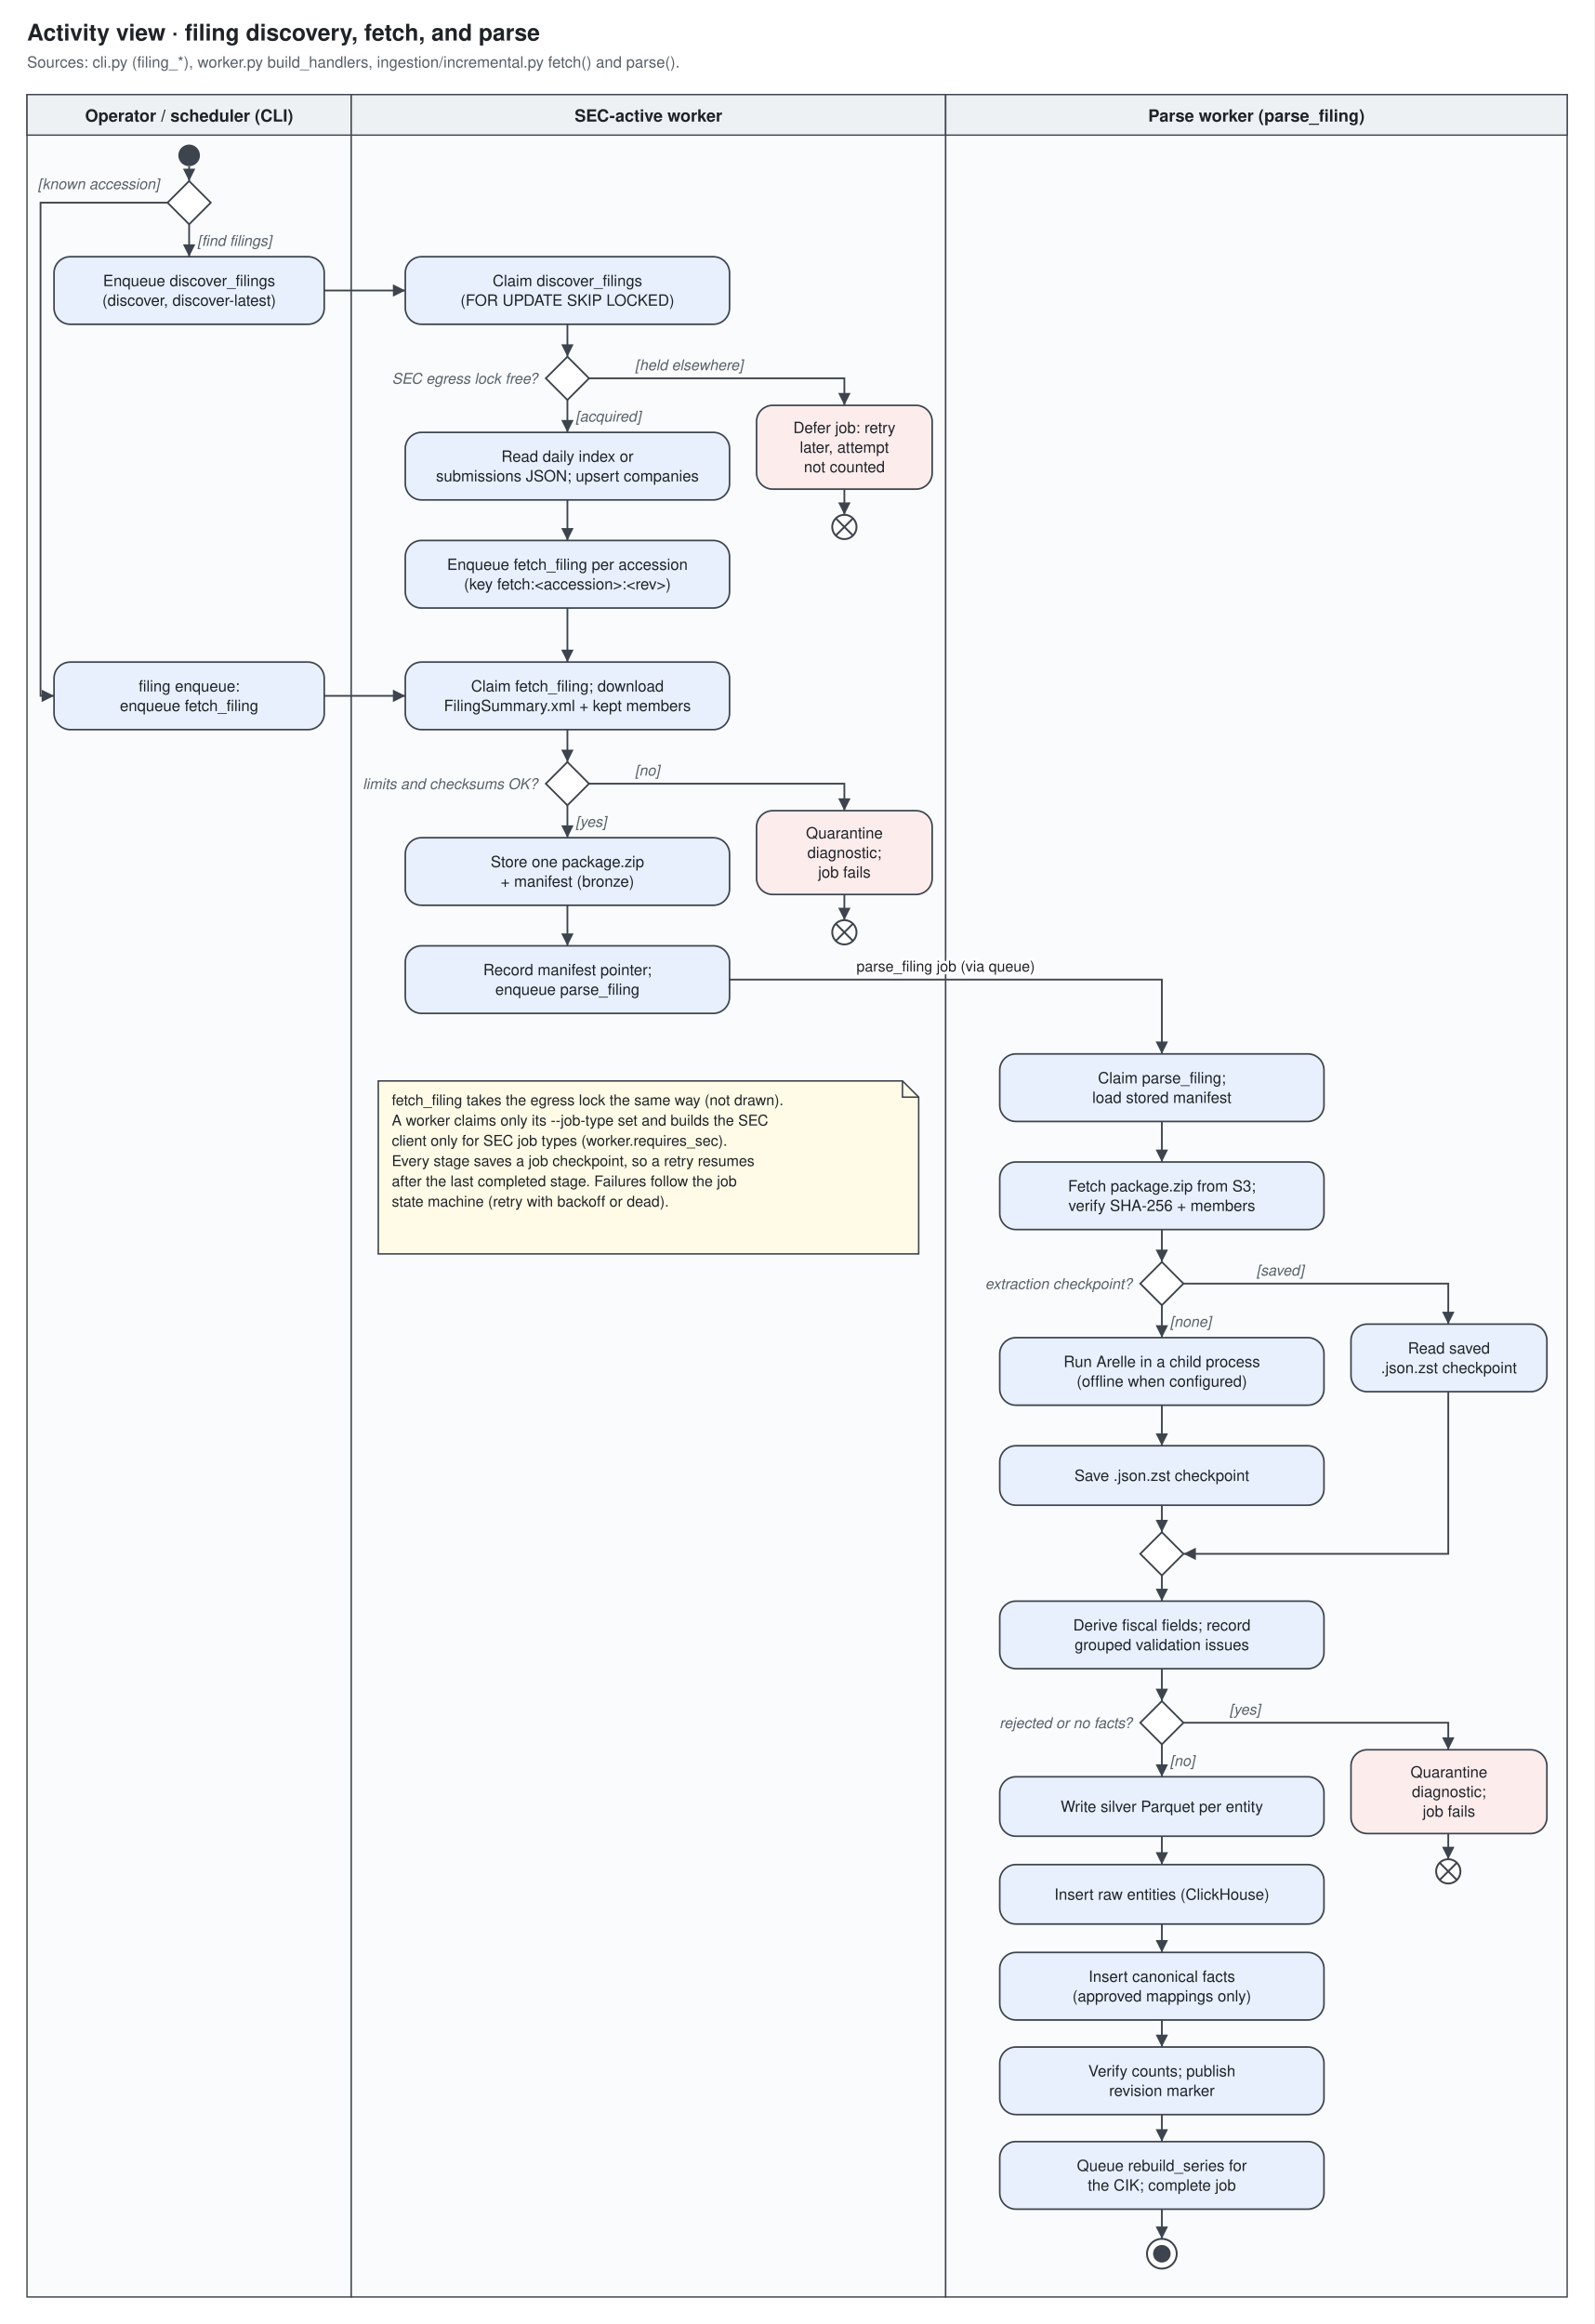
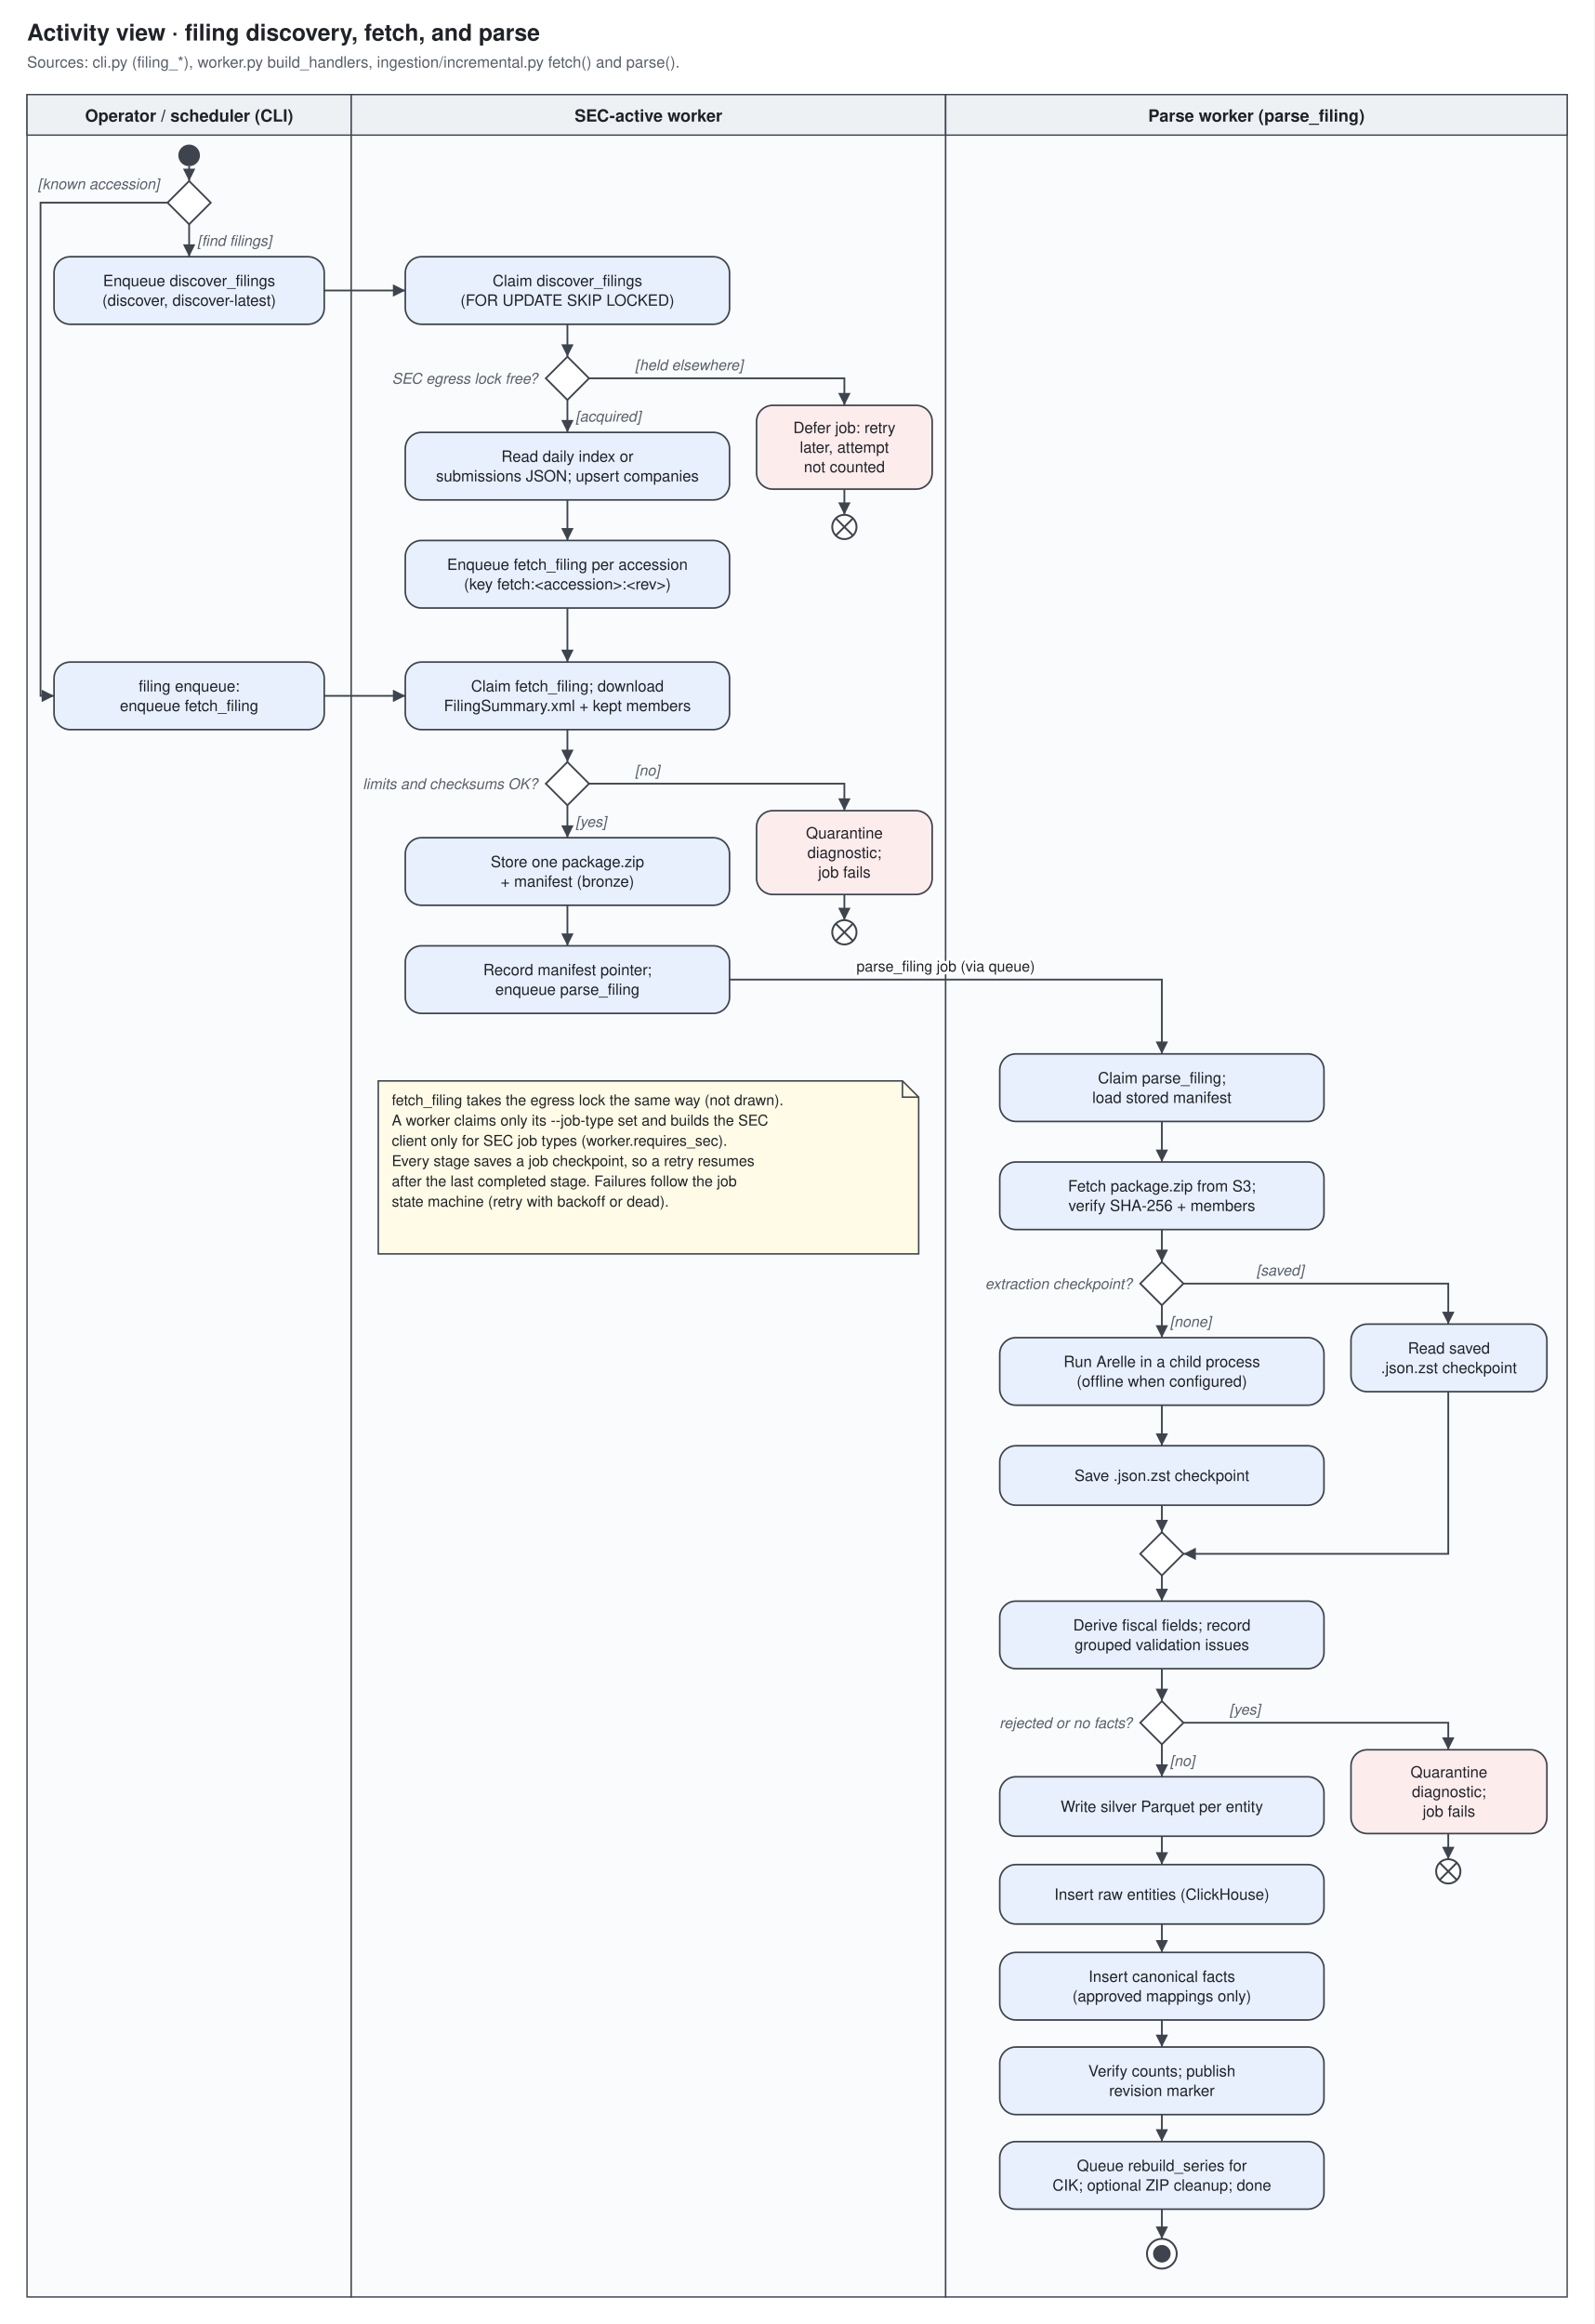
<svg xmlns="http://www.w3.org/2000/svg" viewBox="0 0 1180 1720" width="1180" height="1720" role="img" aria-labelledby="t d">
  <defs>
    <marker id="open" viewBox="0 0 12 12" refX="11" refY="6" markerWidth="12" markerHeight="12" markerUnits="userSpaceOnUse" orient="auto-start-reverse">
      <path d="M1,1 L11,6 L1,11" fill="none" stroke="#3d444d" stroke-width="1.4" />
    </marker>
    <marker id="filled" viewBox="0 0 12 12" refX="11" refY="6" markerWidth="11" markerHeight="11" markerUnits="userSpaceOnUse" orient="auto-start-reverse">
      <path d="M1,1 L11,6 L1,11 Z" fill="#3d444d" />
    </marker>
    <marker id="diamond" viewBox="0 0 16 10" refX="1" refY="5" markerWidth="16" markerHeight="10" markerUnits="userSpaceOnUse" orient="auto-start-reverse">
      <path d="M1,5 L8,1 L15,5 L8,9 Z" fill="#3d444d" />
    </marker>
  </defs>
  <style>
text { font-family: -apple-system, 'Segoe UI', Helvetica, Arial, sans-serif; fill: #1f2328; }
.m { fill: #57606a; }
.halo { paint-order: stroke; stroke: #ffffff; stroke-width: 4px; stroke-linejoin: round; }
</style>
  <rect width="1180" height="1720" fill="#ffffff" />
  <text x="20" y="30" font-size="17" text-anchor="start" font-weight="600">Activity view · filing discovery, fetch, and parse</text>
  <text x="20" y="50" font-size="11.5" text-anchor="start" class="m">Sources: cli.py (filing_*), worker.py build_handlers, ingestion/incremental.py fetch() and parse().</text>
  <rect x="20" y="70" width="240" height="1630" rx="0" fill="#fafbfc" stroke="#3d444d" stroke-width="1" />
  <rect x="20" y="70" width="240" height="30" rx="0" fill="#eef1f4" stroke="#3d444d" stroke-width="1" />
  <text x="140.0" y="90" font-size="12.5" text-anchor="middle" font-weight="600">Operator / scheduler (CLI)</text>
  <rect x="260" y="70" width="440" height="1630" rx="0" fill="#fafbfc" stroke="#3d444d" stroke-width="1" />
  <rect x="260" y="70" width="440" height="30" rx="0" fill="#eef1f4" stroke="#3d444d" stroke-width="1" />
  <text x="480.0" y="90" font-size="12.5" text-anchor="middle" font-weight="600">SEC-active worker</text>
  <rect x="700" y="70" width="460" height="1630" rx="0" fill="#fafbfc" stroke="#3d444d" stroke-width="1" />
  <rect x="700" y="70" width="460" height="30" rx="0" fill="#eef1f4" stroke="#3d444d" stroke-width="1" />
  <text x="930.0" y="90" font-size="12.5" text-anchor="middle" font-weight="600">Parse worker (parse_filing)</text>
  <circle cx="140" cy="115" r="8" fill="#3d444d" />
  <path d="M140,123 L140,134" fill="none" stroke="#3d444d" stroke-width="1.3" marker-end="url(#filled)" />
  <path d="M140,134 L156,150 L140,166 L124,150 Z" fill="#ffffff" stroke="#3d444d" stroke-width="1.3" />
  <rect x="40" y="190" width="200" height="50" rx="12" fill="#e8f0fe" stroke="#3d444d" stroke-width="1.2" />
  <text x="140.0" y="211.775" font-size="11.5" text-anchor="middle">Enqueue discover_filings</text>
  <text x="140.0" y="226.275" font-size="11.5" text-anchor="middle">(discover, discover-latest)</text>
  <path d="M140,166 L140,190" fill="none" stroke="#3d444d" stroke-width="1.3" marker-end="url(#filled)" />
  <text x="146" y="182" font-size="11" text-anchor="start" font-style="italic" class="m">[find filings]</text>
  <rect x="40" y="490" width="200" height="50" rx="12" fill="#e8f0fe" stroke="#3d444d" stroke-width="1.2" />
  <text x="140.0" y="511.775" font-size="11.5" text-anchor="middle">filing enqueue:</text>
  <text x="140.0" y="526.275" font-size="11.5" text-anchor="middle">enqueue fetch_filing</text>
  <path d="M124,150 L30,150 L30,515 L40,515" fill="none" stroke="#3d444d" stroke-width="1.3" marker-end="url(#filled)" />
  <text x="118" y="140" font-size="11" text-anchor="end" font-style="italic" class="m">[known accession]</text>
  <rect x="300" y="190" width="240" height="50" rx="12" fill="#e8f0fe" stroke="#3d444d" stroke-width="1.2" />
  <text x="420.0" y="211.775" font-size="11.5" text-anchor="middle">Claim discover_filings</text>
  <text x="420.0" y="226.275" font-size="11.5" text-anchor="middle">(FOR UPDATE SKIP LOCKED)</text>
  <path d="M240,215 L300,215" fill="none" stroke="#3d444d" stroke-width="1.3" marker-end="url(#filled)" />
  <path d="M420,264 L436,280 L420,296 L404,280 Z" fill="#ffffff" stroke="#3d444d" stroke-width="1.3" />
  <text x="398" y="284" font-size="11" text-anchor="end" font-style="italic" class="m">SEC egress lock free?</text>
  <path d="M420,240 L420,264" fill="none" stroke="#3d444d" stroke-width="1.3" marker-end="url(#filled)" />
  <rect x="560" y="300" width="130" height="62" rx="12" fill="#fdecec" stroke="#3d444d" stroke-width="1.2" />
  <text x="625.0" y="320.525" font-size="11.5" text-anchor="middle">Defer job: retry</text>
  <text x="625.0" y="335.025" font-size="11.5" text-anchor="middle">later, attempt</text>
  <text x="625.0" y="349.525" font-size="11.5" text-anchor="middle">not counted</text>
  <path d="M436,280 L625,280 L625,300" fill="none" stroke="#3d444d" stroke-width="1.3" marker-end="url(#filled)" />
  <text x="470" y="274" font-size="11" text-anchor="start" font-style="italic" class="m">[held elsewhere]</text>
  <circle cx="625" cy="390" r="9" fill="#ffffff" stroke="#3d444d" stroke-width="1.4" />
  <path d="M618.7,383.7 L631.3,396.3 M631.3,383.7 L618.7,396.3" stroke="#3d444d" stroke-width="1.4" />
  <path d="M625,362 L625,381" fill="none" stroke="#3d444d" stroke-width="1.3" marker-end="url(#filled)" />
  <rect x="300" y="320" width="240" height="50" rx="12" fill="#e8f0fe" stroke="#3d444d" stroke-width="1.2" />
  <text x="420.0" y="341.775" font-size="11.5" text-anchor="middle">Read daily index or</text>
  <text x="420.0" y="356.275" font-size="11.5" text-anchor="middle">submissions JSON; upsert companies</text>
  <path d="M420,296 L420,320" fill="none" stroke="#3d444d" stroke-width="1.3" marker-end="url(#filled)" />
  <text x="426" y="312" font-size="11" text-anchor="start" font-style="italic" class="m">[acquired]</text>
  <rect x="300" y="400" width="240" height="50" rx="12" fill="#e8f0fe" stroke="#3d444d" stroke-width="1.2" />
  <text x="420.0" y="421.775" font-size="11.5" text-anchor="middle">Enqueue fetch_filing per accession</text>
  <text x="420.0" y="436.275" font-size="11.5" text-anchor="middle">(key fetch:&lt;accession&gt;:&lt;rev&gt;)</text>
  <path d="M420,370 L420,400" fill="none" stroke="#3d444d" stroke-width="1.3" marker-end="url(#filled)" />
  <rect x="300" y="490" width="240" height="50" rx="12" fill="#e8f0fe" stroke="#3d444d" stroke-width="1.2" />
  <text x="420.0" y="511.775" font-size="11.5" text-anchor="middle">Claim fetch_filing; download</text>
  <text x="420.0" y="526.275" font-size="11.5" text-anchor="middle">FilingSummary.xml + kept members</text>
  <path d="M420,450 L420,490" fill="none" stroke="#3d444d" stroke-width="1.3" marker-end="url(#filled)" />
  <path d="M240,515 L300,515" fill="none" stroke="#3d444d" stroke-width="1.3" marker-end="url(#filled)" />
  <path d="M420,564 L436,580 L420,596 L404,580 Z" fill="#ffffff" stroke="#3d444d" stroke-width="1.3" />
  <text x="398" y="584" font-size="11" text-anchor="end" font-style="italic" class="m">limits and checksums OK?</text>
  <path d="M420,540 L420,564" fill="none" stroke="#3d444d" stroke-width="1.3" marker-end="url(#filled)" />
  <rect x="560" y="600" width="130" height="62" rx="12" fill="#fdecec" stroke="#3d444d" stroke-width="1.2" />
  <text x="625.0" y="620.525" font-size="11.5" text-anchor="middle">Quarantine</text>
  <text x="625.0" y="635.025" font-size="11.5" text-anchor="middle">diagnostic;</text>
  <text x="625.0" y="649.525" font-size="11.5" text-anchor="middle">job fails</text>
  <path d="M436,580 L625,580 L625,600" fill="none" stroke="#3d444d" stroke-width="1.3" marker-end="url(#filled)" />
  <text x="470" y="574" font-size="11" text-anchor="start" font-style="italic" class="m">[no]</text>
  <circle cx="625" cy="690" r="9" fill="#ffffff" stroke="#3d444d" stroke-width="1.4" />
  <path d="M618.7,683.7 L631.3,696.3 M631.3,683.7 L618.7,696.3" stroke="#3d444d" stroke-width="1.4" />
  <path d="M625,662 L625,681" fill="none" stroke="#3d444d" stroke-width="1.3" marker-end="url(#filled)" />
  <rect x="300" y="620" width="240" height="50" rx="12" fill="#e8f0fe" stroke="#3d444d" stroke-width="1.2" />
  <text x="420.0" y="641.775" font-size="11.5" text-anchor="middle">Store one package.zip</text>
  <text x="420.0" y="656.275" font-size="11.5" text-anchor="middle">+ manifest (bronze)</text>
  <path d="M420,596 L420,620" fill="none" stroke="#3d444d" stroke-width="1.3" marker-end="url(#filled)" />
  <text x="426" y="612" font-size="11" text-anchor="start" font-style="italic" class="m">[yes]</text>
  <rect x="300" y="700" width="240" height="50" rx="12" fill="#e8f0fe" stroke="#3d444d" stroke-width="1.2" />
  <text x="420.0" y="721.775" font-size="11.5" text-anchor="middle">Record manifest pointer;</text>
  <text x="420.0" y="736.275" font-size="11.5" text-anchor="middle">enqueue parse_filing</text>
  <path d="M420,670 L420,700" fill="none" stroke="#3d444d" stroke-width="1.3" marker-end="url(#filled)" />
  <path d="M540,725 L860,725 L860,780" fill="none" stroke="#3d444d" stroke-width="1.3" marker-end="url(#filled)" />
  <text x="700" y="719" font-size="11" text-anchor="middle" class="halo">parse_filing job (via queue)</text>
  <path d="M280,800 L668,800 L680,812 L680,928 L280,928 Z" fill="#fffbe6" stroke="#3d444d" stroke-width="1.1" />
  <path d="M668,800 L668,812 L680,812" fill="none" stroke="#3d444d" stroke-width="1.1" />
  <text x="290" y="818" font-size="11" text-anchor="start">fetch_filing takes the egress lock the same way (not drawn).</text>
  <text x="290" y="833" font-size="11" text-anchor="start">A worker claims only its --job-type set and builds the SEC</text>
  <text x="290" y="848" font-size="11" text-anchor="start">client only for SEC job types (worker.requires_sec).</text>
  <text x="290" y="863" font-size="11" text-anchor="start">Every stage saves a job checkpoint, so a retry resumes</text>
  <text x="290" y="878" font-size="11" text-anchor="start">after the last completed stage. Failures follow the job</text>
  <text x="290" y="893" font-size="11" text-anchor="start">state machine (retry with backoff or dead).</text>
  <rect x="740" y="780" width="240" height="50" rx="12" fill="#e8f0fe" stroke="#3d444d" stroke-width="1.2" />
  <text x="860.0" y="801.775" font-size="11.5" text-anchor="middle">Claim parse_filing;</text>
  <text x="860.0" y="816.275" font-size="11.5" text-anchor="middle">load stored manifest</text>
  <rect x="740" y="860" width="240" height="50" rx="12" fill="#e8f0fe" stroke="#3d444d" stroke-width="1.2" />
  <text x="860.0" y="881.775" font-size="11.5" text-anchor="middle">Fetch package.zip from S3;</text>
  <text x="860.0" y="896.275" font-size="11.5" text-anchor="middle">verify SHA-256 + members</text>
  <path d="M860,830 L860,860" fill="none" stroke="#3d444d" stroke-width="1.3" marker-end="url(#filled)" />
  <path d="M860,934 L876,950 L860,966 L844,950 Z" fill="#ffffff" stroke="#3d444d" stroke-width="1.3" />
  <text x="838" y="954" font-size="11" text-anchor="end" font-style="italic" class="m">extraction checkpoint?</text>
  <path d="M860,910 L860,934" fill="none" stroke="#3d444d" stroke-width="1.3" marker-end="url(#filled)" />
  <rect x="740" y="990" width="240" height="50" rx="12" fill="#e8f0fe" stroke="#3d444d" stroke-width="1.2" />
  <text x="860.0" y="1011.775" font-size="11.5" text-anchor="middle">Run Arelle in a child process</text>
  <text x="860.0" y="1026.275" font-size="11.5" text-anchor="middle">(offline when configured)</text>
  <path d="M860,966 L860,990" fill="none" stroke="#3d444d" stroke-width="1.3" marker-end="url(#filled)" />
  <text x="866" y="982" font-size="11" text-anchor="start" font-style="italic" class="m">[none]</text>
  <rect x="740" y="1070" width="240" height="44" rx="12" fill="#e8f0fe" stroke="#3d444d" stroke-width="1.2" />
  <text x="860.0" y="1096.025" font-size="11.5" text-anchor="middle">Save .json.zst checkpoint</text>
  <path d="M860,1040 L860,1070" fill="none" stroke="#3d444d" stroke-width="1.3" marker-end="url(#filled)" />
  <rect x="1000" y="980" width="145" height="50" rx="12" fill="#e8f0fe" stroke="#3d444d" stroke-width="1.2" />
  <text x="1072.5" y="1001.775" font-size="11.5" text-anchor="middle">Read saved</text>
  <text x="1072.5" y="1016.275" font-size="11.5" text-anchor="middle">.json.zst checkpoint</text>
  <path d="M876,950 L1072,950 L1072,980" fill="none" stroke="#3d444d" stroke-width="1.3" marker-end="url(#filled)" />
  <text x="930" y="944" font-size="11" text-anchor="start" font-style="italic" class="m">[saved]</text>
  <path d="M860,1134 L876,1150 L860,1166 L844,1150 Z" fill="#ffffff" stroke="#3d444d" stroke-width="1.3" />
  <path d="M860,1114 L860,1134" fill="none" stroke="#3d444d" stroke-width="1.3" marker-end="url(#filled)" />
  <path d="M1072,1030 L1072,1150 L876,1150" fill="none" stroke="#3d444d" stroke-width="1.3" marker-end="url(#filled)" />
  <rect x="740" y="1185" width="240" height="50" rx="12" fill="#e8f0fe" stroke="#3d444d" stroke-width="1.2" />
  <text x="860.0" y="1206.775" font-size="11.5" text-anchor="middle">Derive fiscal fields; record</text>
  <text x="860.0" y="1221.275" font-size="11.5" text-anchor="middle">grouped validation issues</text>
  <path d="M860,1166 L860,1185" fill="none" stroke="#3d444d" stroke-width="1.3" marker-end="url(#filled)" />
  <path d="M860,1259 L876,1275 L860,1291 L844,1275 Z" fill="#ffffff" stroke="#3d444d" stroke-width="1.3" />
  <text x="838" y="1279" font-size="11" text-anchor="end" font-style="italic" class="m">rejected or no facts?</text>
  <path d="M860,1235 L860,1259" fill="none" stroke="#3d444d" stroke-width="1.3" marker-end="url(#filled)" />
  <rect x="1000" y="1295" width="145" height="62" rx="12" fill="#fdecec" stroke="#3d444d" stroke-width="1.2" />
  <text x="1072.5" y="1315.525" font-size="11.5" text-anchor="middle">Quarantine</text>
  <text x="1072.5" y="1330.025" font-size="11.5" text-anchor="middle">diagnostic;</text>
  <text x="1072.5" y="1344.525" font-size="11.5" text-anchor="middle">job fails</text>
  <path d="M876,1275 L1072,1275 L1072,1295" fill="none" stroke="#3d444d" stroke-width="1.3" marker-end="url(#filled)" />
  <text x="910" y="1269" font-size="11" text-anchor="start" font-style="italic" class="m">[yes]</text>
  <circle cx="1072" cy="1385" r="9" fill="#ffffff" stroke="#3d444d" stroke-width="1.4" />
  <path d="M1065.7,1378.7 L1078.3,1391.3 M1078.3,1378.7 L1065.7,1391.3" stroke="#3d444d" stroke-width="1.4" />
  <path d="M1072,1357 L1072,1376" fill="none" stroke="#3d444d" stroke-width="1.3" marker-end="url(#filled)" />
  <rect x="740" y="1315" width="240" height="44" rx="12" fill="#e8f0fe" stroke="#3d444d" stroke-width="1.2" />
  <text x="860.0" y="1341.025" font-size="11.5" text-anchor="middle">Write silver Parquet per entity</text>
  <path d="M860,1291 L860,1315" fill="none" stroke="#3d444d" stroke-width="1.3" marker-end="url(#filled)" />
  <rect x="740" y="1380" width="240" height="44" rx="12" fill="#e8f0fe" stroke="#3d444d" stroke-width="1.2" />
  <text x="860.0" y="1406.025" font-size="11.5" text-anchor="middle">Insert raw entities (ClickHouse)</text>
  <path d="M860,1359 L860,1380" fill="none" stroke="#3d444d" stroke-width="1.3" marker-end="url(#filled)" />
  <rect x="740" y="1445" width="240" height="50" rx="12" fill="#e8f0fe" stroke="#3d444d" stroke-width="1.2" />
  <text x="860.0" y="1466.775" font-size="11.5" text-anchor="middle">Insert canonical facts</text>
  <text x="860.0" y="1481.275" font-size="11.5" text-anchor="middle">(approved mappings only)</text>
  <path d="M860,1424 L860,1445" fill="none" stroke="#3d444d" stroke-width="1.3" marker-end="url(#filled)" />
  <rect x="740" y="1515" width="240" height="50" rx="12" fill="#e8f0fe" stroke="#3d444d" stroke-width="1.2" />
  <text x="860.0" y="1536.775" font-size="11.5" text-anchor="middle">Verify counts; publish</text>
  <text x="860.0" y="1551.275" font-size="11.5" text-anchor="middle">revision marker</text>
  <path d="M860,1495 L860,1515" fill="none" stroke="#3d444d" stroke-width="1.3" marker-end="url(#filled)" />
  <rect x="740" y="1585" width="240" height="50" rx="12" fill="#e8f0fe" stroke="#3d444d" stroke-width="1.2" />
  <text x="860.0" y="1606.775" font-size="11.5" text-anchor="middle">Queue rebuild_series for</text>
-   <text x="860.0" y="1621.275" font-size="11.5" text-anchor="middle">the CIK; complete job</text>
+   <text x="860.0" y="1621.275" font-size="11.5" text-anchor="middle">CIK; optional ZIP cleanup; done</text>
  <path d="M860,1565 L860,1585" fill="none" stroke="#3d444d" stroke-width="1.3" marker-end="url(#filled)" />
  <text x="866" y="1307" font-size="11" text-anchor="start" font-style="italic" class="m">[no]</text>
  <circle cx="860" cy="1668" r="11" fill="#ffffff" stroke="#3d444d" stroke-width="1.4" />
  <circle cx="860" cy="1668" r="6.5" fill="#3d444d" />
  <path d="M860,1635 L860,1657" fill="none" stroke="#3d444d" stroke-width="1.3" marker-end="url(#filled)" />
</svg>
